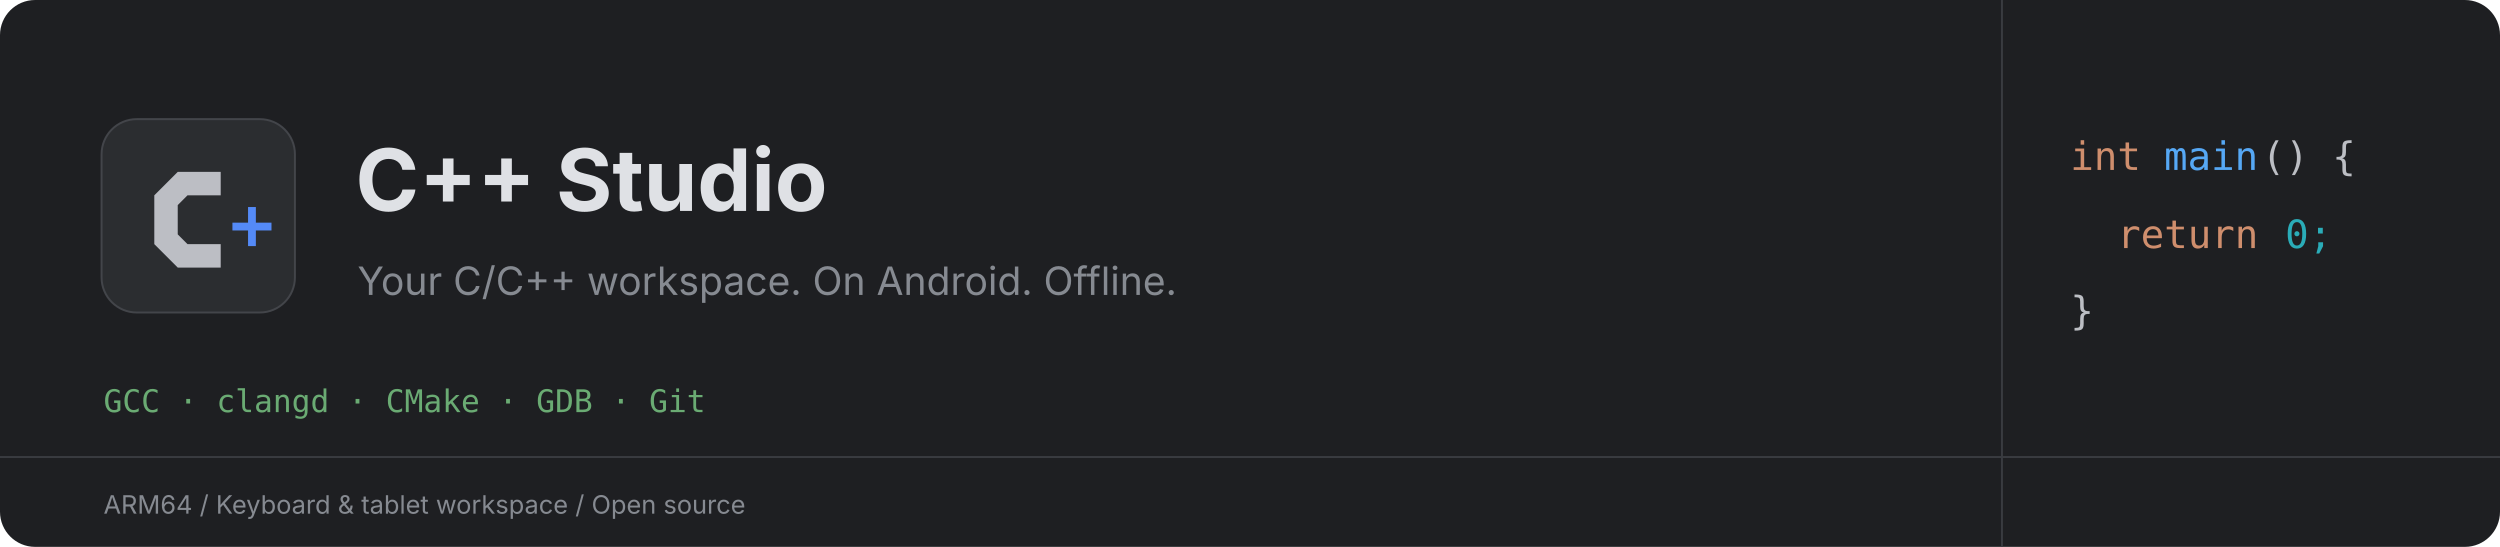
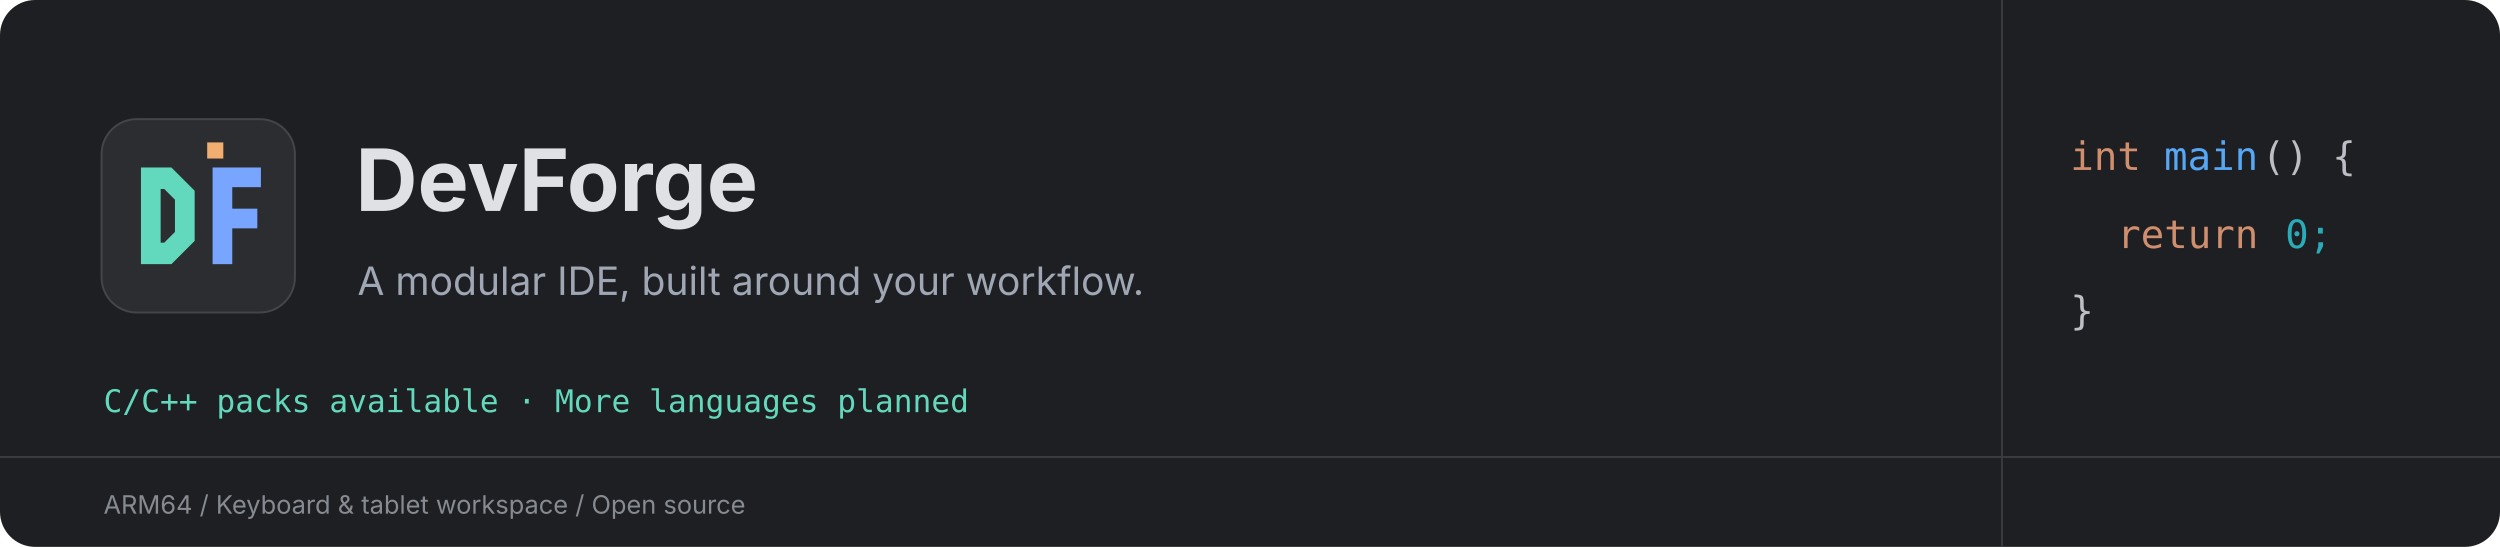
<svg xmlns="http://www.w3.org/2000/svg" width="1280" height="280" viewBox="0 0 1280 280">
  <rect width="1280" height="280" rx="18" fill="#1e1f22" />
  <path d="M0 234H1280M1025 0V280" stroke="#393b40" />
  <rect x="52" y="61" width="99" height="99" rx="18" fill="#2b2d30" stroke="#43454a" />
-   <path d="M113 88H91L79 100v25l12 12h22v-12H96l-5-5v-15l5-5h17z" fill="#bcbec4" />
-   <path d="M119 116h20m-10-10v20" stroke="#548af7" stroke-width="4" />
-   <text x="182" y="108" fill="#dfe1e5" font-family="Inter,Segoe UI,sans-serif" font-size="44" font-weight="650">C++ Studio</text>
-   <text x="183" y="151" fill="#868a91" font-family="Inter,Segoe UI,sans-serif" font-size="20">Your C/C++ workspace. On Android. Offline.</text>
-   <text x="53" y="211" fill="#6aab73" font-family="monospace" font-size="16">GCC · clangd · CMake · GDB · Git</text>
+   <g transform="translate(52 61) scale(.9167)">
+     <path d="M22 27h17l13 13v28L39 81H22zM33 39v30h2l6-6V45l-6-6z" fill="#62d8bc" fill-rule="evenodd" />
+     <path d="M62 27h27v11H73v12h14v11H73v20H62z" fill="#78a5ff" />
+     <path d="M59 13h9v9h-9z" fill="#f0af71" />
+   </g>
+   <text x="182" y="108" fill="#dfe1e5" font-family="Inter,Segoe UI,sans-serif" font-size="44" font-weight="650">DevForge</text>
+   <text x="183" y="151" fill="#a0a7b4" font-family="Inter,Segoe UI,sans-serif" font-size="20">A modular IDE, built around your workflow.</text>
+   <text x="53" y="211" fill="#62d8bc" font-family="monospace" font-size="16">C/C++ packs available · More languages planned</text>
  <text x="1060" y="87" fill="#cf8e6d" font-family="monospace" font-size="20">int</text>
  <text x="1108" y="87" fill="#56a8f5" font-family="monospace" font-size="20">main</text>
  <text x="1158" y="87" fill="#bcbec4" font-family="monospace" font-size="20">() {</text>
  <text x="1084" y="127" fill="#cf8e6d" font-family="monospace" font-size="20">return</text>
  <text x="1170" y="127" fill="#2aacb8" font-family="monospace" font-size="20">0;</text>
  <text x="1060" y="166" fill="#bcbec4" font-family="monospace" font-size="20">}</text>
  <text x="53" y="263" fill="#868a91" font-family="Inter,Segoe UI,sans-serif" font-size="13">ARM64  /  Keyboard &amp; tablet workspace  /  Open source</text>
</svg>
